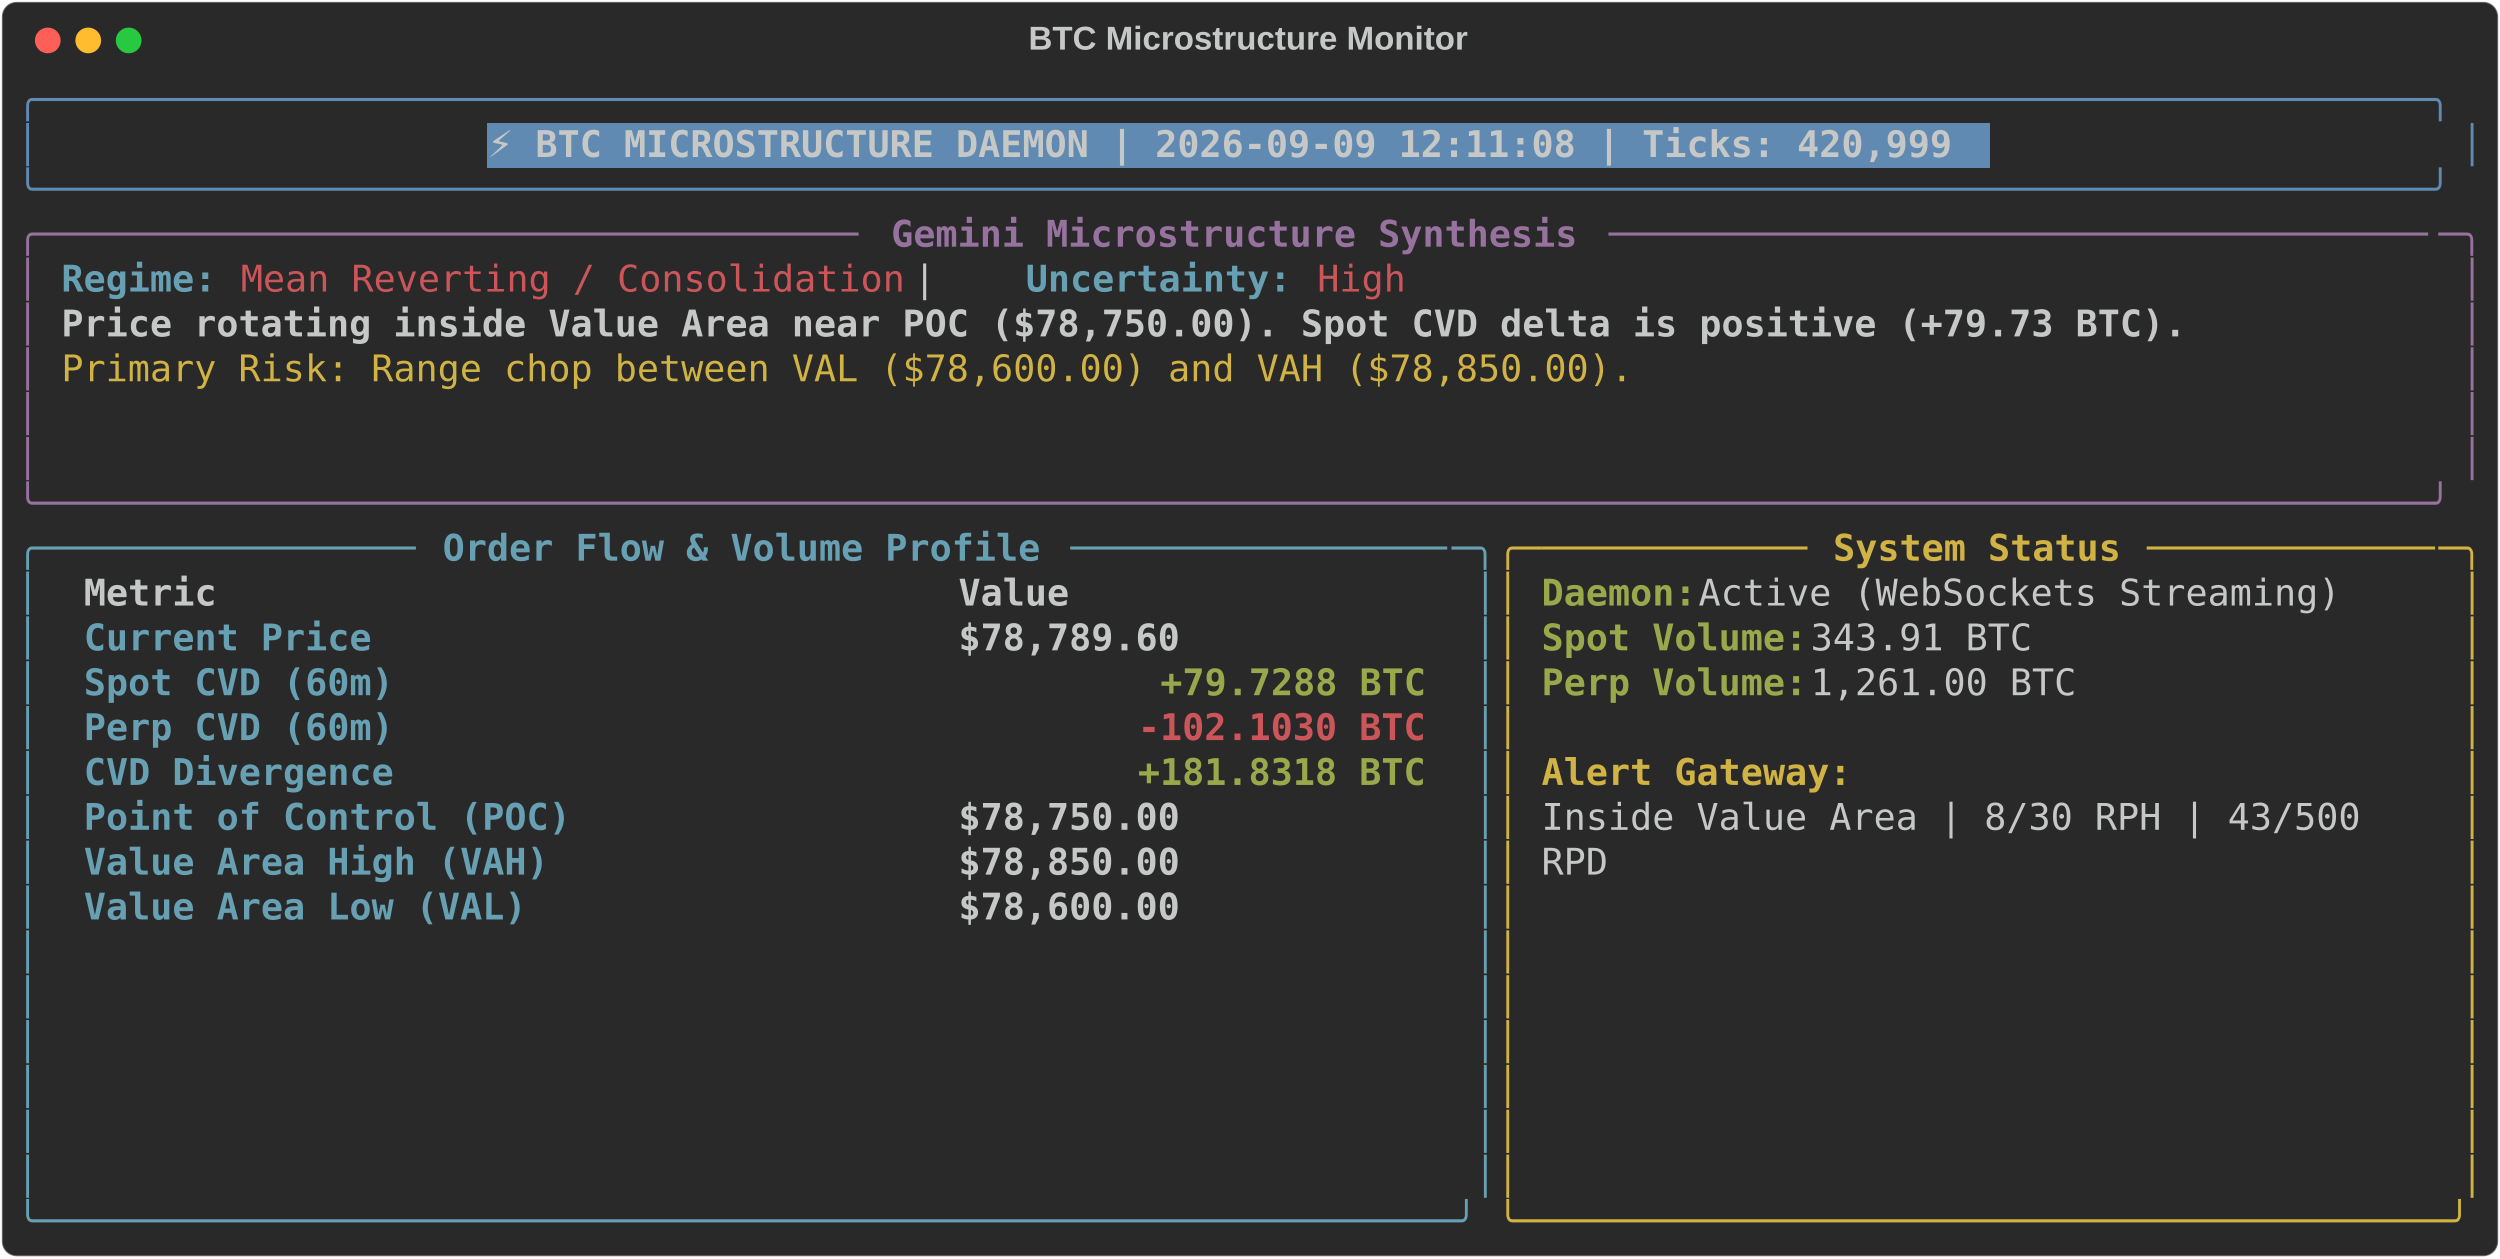
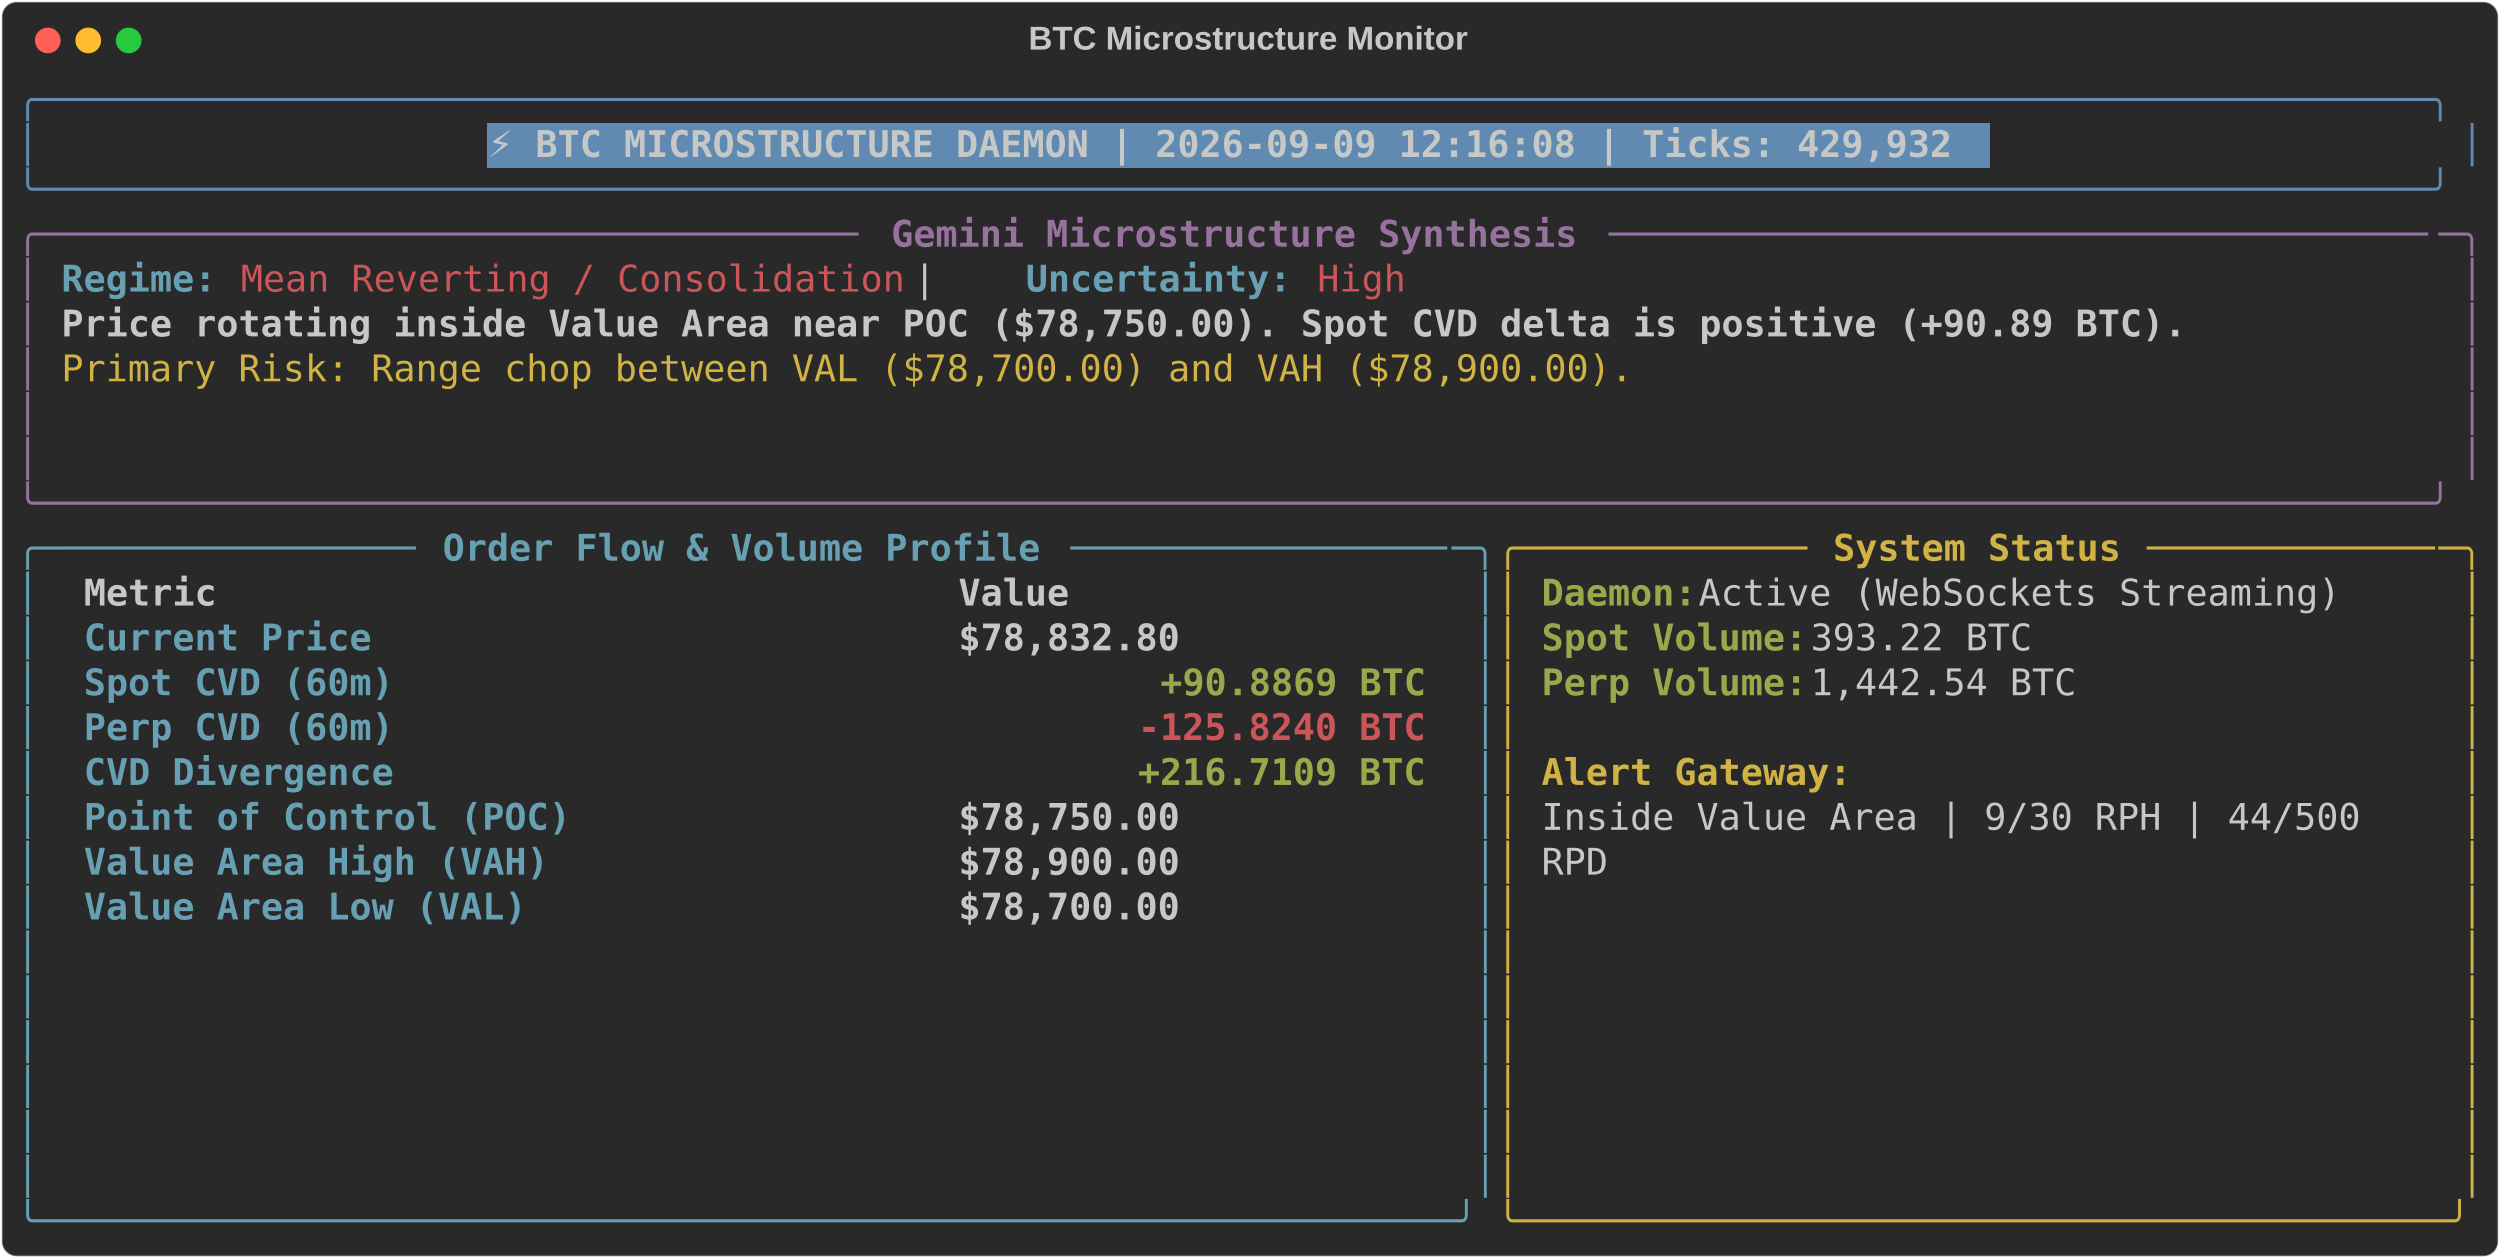
<svg xmlns="http://www.w3.org/2000/svg" class="rich-terminal" viewBox="0 0 1360 684.4">
  <style>

    @font-face {
        font-family: "Fira Code";
        src: local("FiraCode-Regular"),
                url("https://cdnjs.cloudflare.com/ajax/libs/firacode/6.2.0/woff2/FiraCode-Regular.woff2") format("woff2"),
                url("https://cdnjs.cloudflare.com/ajax/libs/firacode/6.2.0/woff/FiraCode-Regular.woff") format("woff");
        font-style: normal;
        font-weight: 400;
    }
    @font-face {
        font-family: "Fira Code";
        src: local("FiraCode-Bold"),
                url("https://cdnjs.cloudflare.com/ajax/libs/firacode/6.2.0/woff2/FiraCode-Bold.woff2") format("woff2"),
                url("https://cdnjs.cloudflare.com/ajax/libs/firacode/6.2.0/woff/FiraCode-Bold.woff") format("woff");
        font-style: bold;
        font-weight: 700;
    }

-     .terminal-3153351762-matrix {
+     .terminal-1481725017-matrix {
        font-family: Fira Code, monospace;
        font-size: 20px;
        line-height: 24.4px;
        font-variant-east-asian: full-width;
    }

-     .terminal-3153351762-title {
+     .terminal-1481725017-title {
        font-size: 18px;
        font-weight: bold;
        font-family: arial;
    }

-     .terminal-3153351762-r1 { fill: #608ab1 }
- .terminal-3153351762-r2 { fill: #c5c8c6 }
- .terminal-3153351762-r3 { fill: #c5c8c6;font-weight: bold }
- .terminal-3153351762-r4 { fill: #98729f }
- .terminal-3153351762-r5 { fill: #98729f;font-weight: bold }
- .terminal-3153351762-r6 { fill: #68a0b3;font-weight: bold }
- .terminal-3153351762-r7 { fill: #cc555a }
- .terminal-3153351762-r8 { fill: #d0b344 }
- .terminal-3153351762-r9 { fill: #68a0b3 }
- .terminal-3153351762-r10 { fill: #d0b344;font-weight: bold }
- .terminal-3153351762-r11 { fill: #98a84b;font-weight: bold }
- .terminal-3153351762-r12 { fill: #cc555a;font-weight: bold }
+     .terminal-1481725017-r1 { fill: #608ab1 }
+ .terminal-1481725017-r2 { fill: #c5c8c6 }
+ .terminal-1481725017-r3 { fill: #c5c8c6;font-weight: bold }
+ .terminal-1481725017-r4 { fill: #98729f }
+ .terminal-1481725017-r5 { fill: #98729f;font-weight: bold }
+ .terminal-1481725017-r6 { fill: #68a0b3;font-weight: bold }
+ .terminal-1481725017-r7 { fill: #cc555a }
+ .terminal-1481725017-r8 { fill: #d0b344 }
+ .terminal-1481725017-r9 { fill: #68a0b3 }
+ .terminal-1481725017-r10 { fill: #d0b344;font-weight: bold }
+ .terminal-1481725017-r11 { fill: #98a84b;font-weight: bold }
+ .terminal-1481725017-r12 { fill: #cc555a;font-weight: bold }
    </style>
  <defs>
-     <clipPath id="terminal-3153351762-clip-terminal">
+     <clipPath id="terminal-1481725017-clip-terminal">
      <rect x="0" y="0" width="1341.0" height="633.4" />
    </clipPath>
-     <clipPath id="terminal-3153351762-line-0">
+     <clipPath id="terminal-1481725017-line-0">
      <rect x="0" y="1.5" width="1342" height="24.65" />
    </clipPath>
-     <clipPath id="terminal-3153351762-line-1">
+     <clipPath id="terminal-1481725017-line-1">
      <rect x="0" y="25.9" width="1342" height="24.65" />
    </clipPath>
-     <clipPath id="terminal-3153351762-line-2">
+     <clipPath id="terminal-1481725017-line-2">
      <rect x="0" y="50.3" width="1342" height="24.65" />
    </clipPath>
-     <clipPath id="terminal-3153351762-line-3">
+     <clipPath id="terminal-1481725017-line-3">
      <rect x="0" y="74.7" width="1342" height="24.65" />
    </clipPath>
-     <clipPath id="terminal-3153351762-line-4">
+     <clipPath id="terminal-1481725017-line-4">
      <rect x="0" y="99.1" width="1342" height="24.65" />
    </clipPath>
-     <clipPath id="terminal-3153351762-line-5">
+     <clipPath id="terminal-1481725017-line-5">
      <rect x="0" y="123.5" width="1342" height="24.65" />
    </clipPath>
-     <clipPath id="terminal-3153351762-line-6">
+     <clipPath id="terminal-1481725017-line-6">
      <rect x="0" y="147.9" width="1342" height="24.65" />
    </clipPath>
-     <clipPath id="terminal-3153351762-line-7">
+     <clipPath id="terminal-1481725017-line-7">
      <rect x="0" y="172.3" width="1342" height="24.65" />
    </clipPath>
-     <clipPath id="terminal-3153351762-line-8">
+     <clipPath id="terminal-1481725017-line-8">
      <rect x="0" y="196.7" width="1342" height="24.65" />
    </clipPath>
-     <clipPath id="terminal-3153351762-line-9">
+     <clipPath id="terminal-1481725017-line-9">
      <rect x="0" y="221.1" width="1342" height="24.65" />
    </clipPath>
-     <clipPath id="terminal-3153351762-line-10">
+     <clipPath id="terminal-1481725017-line-10">
      <rect x="0" y="245.5" width="1342" height="24.65" />
    </clipPath>
-     <clipPath id="terminal-3153351762-line-11">
+     <clipPath id="terminal-1481725017-line-11">
      <rect x="0" y="269.9" width="1342" height="24.65" />
    </clipPath>
-     <clipPath id="terminal-3153351762-line-12">
+     <clipPath id="terminal-1481725017-line-12">
      <rect x="0" y="294.3" width="1342" height="24.65" />
    </clipPath>
-     <clipPath id="terminal-3153351762-line-13">
+     <clipPath id="terminal-1481725017-line-13">
      <rect x="0" y="318.7" width="1342" height="24.65" />
    </clipPath>
-     <clipPath id="terminal-3153351762-line-14">
+     <clipPath id="terminal-1481725017-line-14">
      <rect x="0" y="343.1" width="1342" height="24.65" />
    </clipPath>
-     <clipPath id="terminal-3153351762-line-15">
+     <clipPath id="terminal-1481725017-line-15">
      <rect x="0" y="367.5" width="1342" height="24.65" />
    </clipPath>
-     <clipPath id="terminal-3153351762-line-16">
+     <clipPath id="terminal-1481725017-line-16">
      <rect x="0" y="391.9" width="1342" height="24.65" />
    </clipPath>
-     <clipPath id="terminal-3153351762-line-17">
+     <clipPath id="terminal-1481725017-line-17">
      <rect x="0" y="416.3" width="1342" height="24.65" />
    </clipPath>
-     <clipPath id="terminal-3153351762-line-18">
+     <clipPath id="terminal-1481725017-line-18">
      <rect x="0" y="440.7" width="1342" height="24.65" />
    </clipPath>
-     <clipPath id="terminal-3153351762-line-19">
+     <clipPath id="terminal-1481725017-line-19">
      <rect x="0" y="465.1" width="1342" height="24.65" />
    </clipPath>
-     <clipPath id="terminal-3153351762-line-20">
+     <clipPath id="terminal-1481725017-line-20">
      <rect x="0" y="489.5" width="1342" height="24.65" />
    </clipPath>
-     <clipPath id="terminal-3153351762-line-21">
+     <clipPath id="terminal-1481725017-line-21">
      <rect x="0" y="513.9" width="1342" height="24.65" />
    </clipPath>
-     <clipPath id="terminal-3153351762-line-22">
+     <clipPath id="terminal-1481725017-line-22">
      <rect x="0" y="538.3" width="1342" height="24.65" />
    </clipPath>
-     <clipPath id="terminal-3153351762-line-23">
+     <clipPath id="terminal-1481725017-line-23">
      <rect x="0" y="562.7" width="1342" height="24.65" />
    </clipPath>
-     <clipPath id="terminal-3153351762-line-24">
+     <clipPath id="terminal-1481725017-line-24">
      <rect x="0" y="587.1" width="1342" height="24.65" />
    </clipPath>
  </defs>
  <rect fill="#292929" stroke="rgba(255,255,255,0.35)" stroke-width="1" x="1" y="1" width="1358" height="682.4" rx="8" />
-   <text class="terminal-3153351762-title" fill="#c5c8c6" text-anchor="middle" x="679" y="27">BTC Microstructure Monitor</text>
+   <text class="terminal-1481725017-title" fill="#c5c8c6" text-anchor="middle" x="679" y="27">BTC Microstructure Monitor</text>
  <g transform="translate(26,22)">
    <circle cx="0" cy="0" r="7" fill="#ff5f57" />
    <circle cx="22" cy="0" r="7" fill="#febc2e" />
    <circle cx="44" cy="0" r="7" fill="#28c840" />
  </g>
-   <g transform="translate(9, 41)" clip-path="url(#terminal-3153351762-clip-terminal)">
+   <g transform="translate(9, 41)" clip-path="url(#terminal-1481725017-clip-terminal)">
    <rect fill="#608ab1" x="256.2" y="25.9" width="817.4" height="24.65" shape-rendering="crispEdges" />
-     <g class="terminal-3153351762-matrix">
-       <text class="terminal-3153351762-r1" x="0" y="20" textLength="1342" clip-path="url(#terminal-3153351762-line-0)">╭────────────────────────────────────────────────────────────────────────────────────────────────────────────╮</text>
-       <text class="terminal-3153351762-r2" x="1342" y="20" textLength="12.2" clip-path="url(#terminal-3153351762-line-0)">
- </text>
-       <text class="terminal-3153351762-r1" x="0" y="44.4" textLength="12.2" clip-path="url(#terminal-3153351762-line-1)">│</text>
-       <text class="terminal-3153351762-r3" x="256.2" y="44.4" textLength="805.2" clip-path="url(#terminal-3153351762-line-1)">⚡ BTC MICROSTRUCTURE DAEMON | 2026-09-09 12:11:08 | Ticks: 420,999</text>
-       <text class="terminal-3153351762-r1" x="1329.8" y="44.4" textLength="12.2" clip-path="url(#terminal-3153351762-line-1)">│</text>
-       <text class="terminal-3153351762-r2" x="1342" y="44.4" textLength="12.2" clip-path="url(#terminal-3153351762-line-1)">
- </text>
-       <text class="terminal-3153351762-r1" x="0" y="68.8" textLength="1342" clip-path="url(#terminal-3153351762-line-2)">╰────────────────────────────────────────────────────────────────────────────────────────────────────────────╯</text>
-       <text class="terminal-3153351762-r2" x="1342" y="68.8" textLength="12.2" clip-path="url(#terminal-3153351762-line-2)">
- </text>
-       <text class="terminal-3153351762-r4" x="0" y="93.2" textLength="24.4" clip-path="url(#terminal-3153351762-line-3)">╭─</text>
-       <text class="terminal-3153351762-r4" x="24.4" y="93.2" textLength="439.2" clip-path="url(#terminal-3153351762-line-3)">────────────────────────────────────</text>
-       <text class="terminal-3153351762-r5" x="475.8" y="93.2" textLength="378.2" clip-path="url(#terminal-3153351762-line-3)">Gemini Microstructure Synthesis</text>
-       <text class="terminal-3153351762-r4" x="866.2" y="93.2" textLength="451.4" clip-path="url(#terminal-3153351762-line-3)">─────────────────────────────────────</text>
-       <text class="terminal-3153351762-r4" x="1317.6" y="93.2" textLength="24.4" clip-path="url(#terminal-3153351762-line-3)">─╮</text>
-       <text class="terminal-3153351762-r2" x="1342" y="93.2" textLength="12.2" clip-path="url(#terminal-3153351762-line-3)">
- </text>
-       <text class="terminal-3153351762-r4" x="0" y="117.6" textLength="12.2" clip-path="url(#terminal-3153351762-line-4)">│</text>
-       <text class="terminal-3153351762-r6" x="24.4" y="117.6" textLength="85.4" clip-path="url(#terminal-3153351762-line-4)">Regime:</text>
-       <text class="terminal-3153351762-r7" x="122" y="117.6" textLength="366" clip-path="url(#terminal-3153351762-line-4)">Mean Reverting / Consolidation</text>
-       <text class="terminal-3153351762-r2" x="488" y="117.6" textLength="61" clip-path="url(#terminal-3153351762-line-4)">  |  </text>
-       <text class="terminal-3153351762-r6" x="549" y="117.6" textLength="146.4" clip-path="url(#terminal-3153351762-line-4)">Uncertainty:</text>
-       <text class="terminal-3153351762-r7" x="707.6" y="117.6" textLength="48.8" clip-path="url(#terminal-3153351762-line-4)">High</text>
-       <text class="terminal-3153351762-r4" x="1329.8" y="117.6" textLength="12.2" clip-path="url(#terminal-3153351762-line-4)">│</text>
-       <text class="terminal-3153351762-r2" x="1342" y="117.6" textLength="12.2" clip-path="url(#terminal-3153351762-line-4)">
- </text>
-       <text class="terminal-3153351762-r4" x="0" y="142" textLength="12.2" clip-path="url(#terminal-3153351762-line-5)">│</text>
-       <text class="terminal-3153351762-r3" x="24.4" y="142" textLength="1171.2" clip-path="url(#terminal-3153351762-line-5)">Price rotating inside Value Area near POC ($78,750.00). Spot CVD delta is positive (+79.73 BTC).</text>
-       <text class="terminal-3153351762-r4" x="1329.8" y="142" textLength="12.2" clip-path="url(#terminal-3153351762-line-5)">│</text>
-       <text class="terminal-3153351762-r2" x="1342" y="142" textLength="12.2" clip-path="url(#terminal-3153351762-line-5)">
- </text>
-       <text class="terminal-3153351762-r4" x="0" y="166.4" textLength="12.2" clip-path="url(#terminal-3153351762-line-6)">│</text>
-       <text class="terminal-3153351762-r8" x="24.4" y="166.4" textLength="866.2" clip-path="url(#terminal-3153351762-line-6)">Primary Risk: Range chop between VAL ($78,600.00) and VAH ($78,850.00).</text>
-       <text class="terminal-3153351762-r4" x="1329.8" y="166.4" textLength="12.2" clip-path="url(#terminal-3153351762-line-6)">│</text>
-       <text class="terminal-3153351762-r2" x="1342" y="166.4" textLength="12.2" clip-path="url(#terminal-3153351762-line-6)">
- </text>
-       <text class="terminal-3153351762-r4" x="0" y="190.8" textLength="12.2" clip-path="url(#terminal-3153351762-line-7)">│</text>
-       <text class="terminal-3153351762-r4" x="1329.8" y="190.8" textLength="12.2" clip-path="url(#terminal-3153351762-line-7)">│</text>
-       <text class="terminal-3153351762-r2" x="1342" y="190.8" textLength="12.2" clip-path="url(#terminal-3153351762-line-7)">
- </text>
-       <text class="terminal-3153351762-r4" x="0" y="215.2" textLength="12.2" clip-path="url(#terminal-3153351762-line-8)">│</text>
-       <text class="terminal-3153351762-r4" x="1329.8" y="215.2" textLength="12.2" clip-path="url(#terminal-3153351762-line-8)">│</text>
-       <text class="terminal-3153351762-r2" x="1342" y="215.2" textLength="12.2" clip-path="url(#terminal-3153351762-line-8)">
- </text>
-       <text class="terminal-3153351762-r4" x="0" y="239.6" textLength="1342" clip-path="url(#terminal-3153351762-line-9)">╰────────────────────────────────────────────────────────────────────────────────────────────────────────────╯</text>
-       <text class="terminal-3153351762-r2" x="1342" y="239.6" textLength="12.2" clip-path="url(#terminal-3153351762-line-9)">
- </text>
-       <text class="terminal-3153351762-r9" x="0" y="264" textLength="24.4" clip-path="url(#terminal-3153351762-line-10)">╭─</text>
-       <text class="terminal-3153351762-r9" x="24.4" y="264" textLength="195.2" clip-path="url(#terminal-3153351762-line-10)">────────────────</text>
-       <text class="terminal-3153351762-r6" x="231.8" y="264" textLength="329.4" clip-path="url(#terminal-3153351762-line-10)">Order Flow &amp; Volume Profile</text>
-       <text class="terminal-3153351762-r9" x="573.4" y="264" textLength="207.4" clip-path="url(#terminal-3153351762-line-10)">─────────────────</text>
-       <text class="terminal-3153351762-r9" x="780.8" y="264" textLength="24.4" clip-path="url(#terminal-3153351762-line-10)">─╮</text>
-       <text class="terminal-3153351762-r8" x="805.2" y="264" textLength="24.4" clip-path="url(#terminal-3153351762-line-10)">╭─</text>
-       <text class="terminal-3153351762-r8" x="829.6" y="264" textLength="146.4" clip-path="url(#terminal-3153351762-line-10)">────────────</text>
-       <text class="terminal-3153351762-r10" x="988.2" y="264" textLength="158.6" clip-path="url(#terminal-3153351762-line-10)">System Status</text>
-       <text class="terminal-3153351762-r8" x="1159" y="264" textLength="158.6" clip-path="url(#terminal-3153351762-line-10)">─────────────</text>
-       <text class="terminal-3153351762-r8" x="1317.6" y="264" textLength="24.4" clip-path="url(#terminal-3153351762-line-10)">─╮</text>
-       <text class="terminal-3153351762-r2" x="1342" y="264" textLength="12.2" clip-path="url(#terminal-3153351762-line-10)">
- </text>
-       <text class="terminal-3153351762-r9" x="0" y="288.4" textLength="12.2" clip-path="url(#terminal-3153351762-line-11)">│</text>
-       <text class="terminal-3153351762-r3" x="36.6" y="288.4" textLength="451.4" clip-path="url(#terminal-3153351762-line-11)">Metric                               </text>
-       <text class="terminal-3153351762-r3" x="512.4" y="288.4" textLength="256.2" clip-path="url(#terminal-3153351762-line-11)">                Value</text>
-       <text class="terminal-3153351762-r9" x="793" y="288.4" textLength="12.2" clip-path="url(#terminal-3153351762-line-11)">│</text>
-       <text class="terminal-3153351762-r8" x="805.2" y="288.4" textLength="12.2" clip-path="url(#terminal-3153351762-line-11)">│</text>
-       <text class="terminal-3153351762-r11" x="829.6" y="288.4" textLength="85.4" clip-path="url(#terminal-3153351762-line-11)">Daemon:</text>
-       <text class="terminal-3153351762-r2" x="915" y="288.4" textLength="366" clip-path="url(#terminal-3153351762-line-11)"> Active (WebSockets Streaming)</text>
-       <text class="terminal-3153351762-r8" x="1329.8" y="288.4" textLength="12.2" clip-path="url(#terminal-3153351762-line-11)">│</text>
-       <text class="terminal-3153351762-r2" x="1342" y="288.4" textLength="12.2" clip-path="url(#terminal-3153351762-line-11)">
- </text>
-       <text class="terminal-3153351762-r9" x="0" y="312.8" textLength="12.2" clip-path="url(#terminal-3153351762-line-12)">│</text>
-       <text class="terminal-3153351762-r6" x="36.6" y="312.8" textLength="451.4" clip-path="url(#terminal-3153351762-line-12)">Current Price                        </text>
-       <text class="terminal-3153351762-r3" x="512.4" y="312.8" textLength="256.2" clip-path="url(#terminal-3153351762-line-12)">           $78,789.60</text>
-       <text class="terminal-3153351762-r9" x="793" y="312.8" textLength="12.2" clip-path="url(#terminal-3153351762-line-12)">│</text>
-       <text class="terminal-3153351762-r8" x="805.2" y="312.8" textLength="12.2" clip-path="url(#terminal-3153351762-line-12)">│</text>
-       <text class="terminal-3153351762-r11" x="829.6" y="312.8" textLength="146.4" clip-path="url(#terminal-3153351762-line-12)">Spot Volume:</text>
-       <text class="terminal-3153351762-r2" x="976" y="312.8" textLength="134.2" clip-path="url(#terminal-3153351762-line-12)"> 343.91 BTC</text>
-       <text class="terminal-3153351762-r8" x="1329.8" y="312.8" textLength="12.2" clip-path="url(#terminal-3153351762-line-12)">│</text>
-       <text class="terminal-3153351762-r2" x="1342" y="312.8" textLength="12.2" clip-path="url(#terminal-3153351762-line-12)">
- </text>
-       <text class="terminal-3153351762-r9" x="0" y="337.2" textLength="12.2" clip-path="url(#terminal-3153351762-line-13)">│</text>
-       <text class="terminal-3153351762-r6" x="36.6" y="337.2" textLength="451.4" clip-path="url(#terminal-3153351762-line-13)">Spot CVD (60m)                       </text>
-       <text class="terminal-3153351762-r11" x="622.2" y="337.2" textLength="146.4" clip-path="url(#terminal-3153351762-line-13)">+79.7288 BTC</text>
-       <text class="terminal-3153351762-r9" x="793" y="337.2" textLength="12.2" clip-path="url(#terminal-3153351762-line-13)">│</text>
-       <text class="terminal-3153351762-r8" x="805.2" y="337.2" textLength="12.2" clip-path="url(#terminal-3153351762-line-13)">│</text>
-       <text class="terminal-3153351762-r11" x="829.6" y="337.2" textLength="146.4" clip-path="url(#terminal-3153351762-line-13)">Perp Volume:</text>
-       <text class="terminal-3153351762-r2" x="976" y="337.2" textLength="158.6" clip-path="url(#terminal-3153351762-line-13)"> 1,261.00 BTC</text>
-       <text class="terminal-3153351762-r8" x="1329.8" y="337.2" textLength="12.2" clip-path="url(#terminal-3153351762-line-13)">│</text>
-       <text class="terminal-3153351762-r2" x="1342" y="337.2" textLength="12.2" clip-path="url(#terminal-3153351762-line-13)">
- </text>
-       <text class="terminal-3153351762-r9" x="0" y="361.6" textLength="12.2" clip-path="url(#terminal-3153351762-line-14)">│</text>
-       <text class="terminal-3153351762-r6" x="36.6" y="361.6" textLength="451.4" clip-path="url(#terminal-3153351762-line-14)">Perp CVD (60m)                       </text>
-       <text class="terminal-3153351762-r12" x="610" y="361.6" textLength="158.6" clip-path="url(#terminal-3153351762-line-14)">-102.1030 BTC</text>
-       <text class="terminal-3153351762-r9" x="793" y="361.6" textLength="12.2" clip-path="url(#terminal-3153351762-line-14)">│</text>
-       <text class="terminal-3153351762-r8" x="805.2" y="361.6" textLength="12.2" clip-path="url(#terminal-3153351762-line-14)">│</text>
-       <text class="terminal-3153351762-r8" x="1329.8" y="361.6" textLength="12.2" clip-path="url(#terminal-3153351762-line-14)">│</text>
-       <text class="terminal-3153351762-r2" x="1342" y="361.6" textLength="12.2" clip-path="url(#terminal-3153351762-line-14)">
- </text>
-       <text class="terminal-3153351762-r9" x="0" y="386" textLength="12.2" clip-path="url(#terminal-3153351762-line-15)">│</text>
-       <text class="terminal-3153351762-r6" x="36.6" y="386" textLength="451.4" clip-path="url(#terminal-3153351762-line-15)">CVD Divergence                       </text>
-       <text class="terminal-3153351762-r11" x="610" y="386" textLength="158.6" clip-path="url(#terminal-3153351762-line-15)">+181.8318 BTC</text>
-       <text class="terminal-3153351762-r9" x="793" y="386" textLength="12.2" clip-path="url(#terminal-3153351762-line-15)">│</text>
-       <text class="terminal-3153351762-r8" x="805.2" y="386" textLength="12.2" clip-path="url(#terminal-3153351762-line-15)">│</text>
-       <text class="terminal-3153351762-r10" x="829.6" y="386" textLength="170.8" clip-path="url(#terminal-3153351762-line-15)">Alert Gateway:</text>
-       <text class="terminal-3153351762-r8" x="1329.8" y="386" textLength="12.2" clip-path="url(#terminal-3153351762-line-15)">│</text>
-       <text class="terminal-3153351762-r2" x="1342" y="386" textLength="12.2" clip-path="url(#terminal-3153351762-line-15)">
- </text>
-       <text class="terminal-3153351762-r9" x="0" y="410.4" textLength="12.2" clip-path="url(#terminal-3153351762-line-16)">│</text>
-       <text class="terminal-3153351762-r6" x="36.6" y="410.4" textLength="451.4" clip-path="url(#terminal-3153351762-line-16)">Point of Control (POC)               </text>
-       <text class="terminal-3153351762-r3" x="512.4" y="410.4" textLength="256.2" clip-path="url(#terminal-3153351762-line-16)">           $78,750.00</text>
-       <text class="terminal-3153351762-r9" x="793" y="410.4" textLength="12.2" clip-path="url(#terminal-3153351762-line-16)">│</text>
-       <text class="terminal-3153351762-r8" x="805.2" y="410.4" textLength="12.2" clip-path="url(#terminal-3153351762-line-16)">│</text>
-       <text class="terminal-3153351762-r2" x="829.6" y="410.4" textLength="463.6" clip-path="url(#terminal-3153351762-line-16)">Inside Value Area | 8/30 RPH | 43/500 </text>
-       <text class="terminal-3153351762-r8" x="1329.8" y="410.4" textLength="12.2" clip-path="url(#terminal-3153351762-line-16)">│</text>
-       <text class="terminal-3153351762-r2" x="1342" y="410.4" textLength="12.2" clip-path="url(#terminal-3153351762-line-16)">
- </text>
-       <text class="terminal-3153351762-r9" x="0" y="434.8" textLength="12.2" clip-path="url(#terminal-3153351762-line-17)">│</text>
-       <text class="terminal-3153351762-r6" x="36.6" y="434.8" textLength="451.4" clip-path="url(#terminal-3153351762-line-17)">Value Area High (VAH)                </text>
-       <text class="terminal-3153351762-r3" x="512.4" y="434.8" textLength="256.2" clip-path="url(#terminal-3153351762-line-17)">           $78,850.00</text>
-       <text class="terminal-3153351762-r9" x="793" y="434.8" textLength="12.2" clip-path="url(#terminal-3153351762-line-17)">│</text>
-       <text class="terminal-3153351762-r8" x="805.2" y="434.8" textLength="12.2" clip-path="url(#terminal-3153351762-line-17)">│</text>
-       <text class="terminal-3153351762-r2" x="829.6" y="434.8" textLength="36.6" clip-path="url(#terminal-3153351762-line-17)">RPD</text>
-       <text class="terminal-3153351762-r8" x="1329.8" y="434.8" textLength="12.2" clip-path="url(#terminal-3153351762-line-17)">│</text>
-       <text class="terminal-3153351762-r2" x="1342" y="434.8" textLength="12.2" clip-path="url(#terminal-3153351762-line-17)">
- </text>
-       <text class="terminal-3153351762-r9" x="0" y="459.2" textLength="12.2" clip-path="url(#terminal-3153351762-line-18)">│</text>
-       <text class="terminal-3153351762-r6" x="36.6" y="459.2" textLength="451.4" clip-path="url(#terminal-3153351762-line-18)">Value Area Low (VAL)                 </text>
-       <text class="terminal-3153351762-r3" x="512.4" y="459.2" textLength="256.2" clip-path="url(#terminal-3153351762-line-18)">           $78,600.00</text>
-       <text class="terminal-3153351762-r9" x="793" y="459.2" textLength="12.2" clip-path="url(#terminal-3153351762-line-18)">│</text>
-       <text class="terminal-3153351762-r8" x="805.2" y="459.2" textLength="12.2" clip-path="url(#terminal-3153351762-line-18)">│</text>
-       <text class="terminal-3153351762-r8" x="1329.8" y="459.2" textLength="12.2" clip-path="url(#terminal-3153351762-line-18)">│</text>
-       <text class="terminal-3153351762-r2" x="1342" y="459.2" textLength="12.2" clip-path="url(#terminal-3153351762-line-18)">
- </text>
-       <text class="terminal-3153351762-r9" x="0" y="483.6" textLength="12.2" clip-path="url(#terminal-3153351762-line-19)">│</text>
-       <text class="terminal-3153351762-r9" x="793" y="483.6" textLength="12.2" clip-path="url(#terminal-3153351762-line-19)">│</text>
-       <text class="terminal-3153351762-r8" x="805.2" y="483.6" textLength="12.2" clip-path="url(#terminal-3153351762-line-19)">│</text>
-       <text class="terminal-3153351762-r8" x="1329.8" y="483.6" textLength="12.2" clip-path="url(#terminal-3153351762-line-19)">│</text>
-       <text class="terminal-3153351762-r2" x="1342" y="483.6" textLength="12.2" clip-path="url(#terminal-3153351762-line-19)">
- </text>
-       <text class="terminal-3153351762-r9" x="0" y="508" textLength="12.2" clip-path="url(#terminal-3153351762-line-20)">│</text>
-       <text class="terminal-3153351762-r9" x="793" y="508" textLength="12.2" clip-path="url(#terminal-3153351762-line-20)">│</text>
-       <text class="terminal-3153351762-r8" x="805.2" y="508" textLength="12.2" clip-path="url(#terminal-3153351762-line-20)">│</text>
-       <text class="terminal-3153351762-r8" x="1329.8" y="508" textLength="12.2" clip-path="url(#terminal-3153351762-line-20)">│</text>
-       <text class="terminal-3153351762-r2" x="1342" y="508" textLength="12.2" clip-path="url(#terminal-3153351762-line-20)">
- </text>
-       <text class="terminal-3153351762-r9" x="0" y="532.4" textLength="12.2" clip-path="url(#terminal-3153351762-line-21)">│</text>
-       <text class="terminal-3153351762-r9" x="793" y="532.4" textLength="12.2" clip-path="url(#terminal-3153351762-line-21)">│</text>
-       <text class="terminal-3153351762-r8" x="805.2" y="532.4" textLength="12.2" clip-path="url(#terminal-3153351762-line-21)">│</text>
-       <text class="terminal-3153351762-r8" x="1329.8" y="532.4" textLength="12.2" clip-path="url(#terminal-3153351762-line-21)">│</text>
-       <text class="terminal-3153351762-r2" x="1342" y="532.4" textLength="12.2" clip-path="url(#terminal-3153351762-line-21)">
- </text>
-       <text class="terminal-3153351762-r9" x="0" y="556.8" textLength="12.2" clip-path="url(#terminal-3153351762-line-22)">│</text>
-       <text class="terminal-3153351762-r9" x="793" y="556.8" textLength="12.2" clip-path="url(#terminal-3153351762-line-22)">│</text>
-       <text class="terminal-3153351762-r8" x="805.2" y="556.8" textLength="12.2" clip-path="url(#terminal-3153351762-line-22)">│</text>
-       <text class="terminal-3153351762-r8" x="1329.8" y="556.8" textLength="12.2" clip-path="url(#terminal-3153351762-line-22)">│</text>
-       <text class="terminal-3153351762-r2" x="1342" y="556.8" textLength="12.2" clip-path="url(#terminal-3153351762-line-22)">
- </text>
-       <text class="terminal-3153351762-r9" x="0" y="581.2" textLength="12.2" clip-path="url(#terminal-3153351762-line-23)">│</text>
-       <text class="terminal-3153351762-r9" x="793" y="581.2" textLength="12.2" clip-path="url(#terminal-3153351762-line-23)">│</text>
-       <text class="terminal-3153351762-r8" x="805.2" y="581.2" textLength="12.2" clip-path="url(#terminal-3153351762-line-23)">│</text>
-       <text class="terminal-3153351762-r8" x="1329.8" y="581.2" textLength="12.2" clip-path="url(#terminal-3153351762-line-23)">│</text>
-       <text class="terminal-3153351762-r2" x="1342" y="581.2" textLength="12.2" clip-path="url(#terminal-3153351762-line-23)">
- </text>
-       <text class="terminal-3153351762-r9" x="0" y="605.6" textLength="12.2" clip-path="url(#terminal-3153351762-line-24)">│</text>
-       <text class="terminal-3153351762-r9" x="793" y="605.6" textLength="12.2" clip-path="url(#terminal-3153351762-line-24)">│</text>
-       <text class="terminal-3153351762-r8" x="805.2" y="605.6" textLength="12.2" clip-path="url(#terminal-3153351762-line-24)">│</text>
-       <text class="terminal-3153351762-r8" x="1329.8" y="605.6" textLength="12.2" clip-path="url(#terminal-3153351762-line-24)">│</text>
-       <text class="terminal-3153351762-r2" x="1342" y="605.6" textLength="12.2" clip-path="url(#terminal-3153351762-line-24)">
- </text>
-       <text class="terminal-3153351762-r9" x="0" y="630" textLength="805.2" clip-path="url(#terminal-3153351762-line-25)">╰────────────────────────────────────────────────────────────────╯</text>
-       <text class="terminal-3153351762-r8" x="805.2" y="630" textLength="536.8" clip-path="url(#terminal-3153351762-line-25)">╰──────────────────────────────────────────╯</text>
-       <text class="terminal-3153351762-r2" x="1342" y="630" textLength="12.2" clip-path="url(#terminal-3153351762-line-25)">
+     <g class="terminal-1481725017-matrix">
+       <text class="terminal-1481725017-r1" x="0" y="20" textLength="1342" clip-path="url(#terminal-1481725017-line-0)">╭────────────────────────────────────────────────────────────────────────────────────────────────────────────╮</text>
+       <text class="terminal-1481725017-r2" x="1342" y="20" textLength="12.2" clip-path="url(#terminal-1481725017-line-0)">
+ </text>
+       <text class="terminal-1481725017-r1" x="0" y="44.4" textLength="12.2" clip-path="url(#terminal-1481725017-line-1)">│</text>
+       <text class="terminal-1481725017-r3" x="256.2" y="44.4" textLength="805.2" clip-path="url(#terminal-1481725017-line-1)">⚡ BTC MICROSTRUCTURE DAEMON | 2026-09-09 12:16:08 | Ticks: 429,932</text>
+       <text class="terminal-1481725017-r1" x="1329.8" y="44.4" textLength="12.2" clip-path="url(#terminal-1481725017-line-1)">│</text>
+       <text class="terminal-1481725017-r2" x="1342" y="44.4" textLength="12.2" clip-path="url(#terminal-1481725017-line-1)">
+ </text>
+       <text class="terminal-1481725017-r1" x="0" y="68.8" textLength="1342" clip-path="url(#terminal-1481725017-line-2)">╰────────────────────────────────────────────────────────────────────────────────────────────────────────────╯</text>
+       <text class="terminal-1481725017-r2" x="1342" y="68.8" textLength="12.2" clip-path="url(#terminal-1481725017-line-2)">
+ </text>
+       <text class="terminal-1481725017-r4" x="0" y="93.2" textLength="24.4" clip-path="url(#terminal-1481725017-line-3)">╭─</text>
+       <text class="terminal-1481725017-r4" x="24.4" y="93.2" textLength="439.2" clip-path="url(#terminal-1481725017-line-3)">────────────────────────────────────</text>
+       <text class="terminal-1481725017-r5" x="475.8" y="93.2" textLength="378.2" clip-path="url(#terminal-1481725017-line-3)">Gemini Microstructure Synthesis</text>
+       <text class="terminal-1481725017-r4" x="866.2" y="93.2" textLength="451.4" clip-path="url(#terminal-1481725017-line-3)">─────────────────────────────────────</text>
+       <text class="terminal-1481725017-r4" x="1317.6" y="93.2" textLength="24.4" clip-path="url(#terminal-1481725017-line-3)">─╮</text>
+       <text class="terminal-1481725017-r2" x="1342" y="93.2" textLength="12.2" clip-path="url(#terminal-1481725017-line-3)">
+ </text>
+       <text class="terminal-1481725017-r4" x="0" y="117.6" textLength="12.2" clip-path="url(#terminal-1481725017-line-4)">│</text>
+       <text class="terminal-1481725017-r6" x="24.4" y="117.6" textLength="85.4" clip-path="url(#terminal-1481725017-line-4)">Regime:</text>
+       <text class="terminal-1481725017-r7" x="122" y="117.6" textLength="366" clip-path="url(#terminal-1481725017-line-4)">Mean Reverting / Consolidation</text>
+       <text class="terminal-1481725017-r2" x="488" y="117.6" textLength="61" clip-path="url(#terminal-1481725017-line-4)">  |  </text>
+       <text class="terminal-1481725017-r6" x="549" y="117.6" textLength="146.4" clip-path="url(#terminal-1481725017-line-4)">Uncertainty:</text>
+       <text class="terminal-1481725017-r7" x="707.6" y="117.6" textLength="48.8" clip-path="url(#terminal-1481725017-line-4)">High</text>
+       <text class="terminal-1481725017-r4" x="1329.8" y="117.6" textLength="12.2" clip-path="url(#terminal-1481725017-line-4)">│</text>
+       <text class="terminal-1481725017-r2" x="1342" y="117.6" textLength="12.2" clip-path="url(#terminal-1481725017-line-4)">
+ </text>
+       <text class="terminal-1481725017-r4" x="0" y="142" textLength="12.2" clip-path="url(#terminal-1481725017-line-5)">│</text>
+       <text class="terminal-1481725017-r3" x="24.4" y="142" textLength="1171.2" clip-path="url(#terminal-1481725017-line-5)">Price rotating inside Value Area near POC ($78,750.00). Spot CVD delta is positive (+90.89 BTC).</text>
+       <text class="terminal-1481725017-r4" x="1329.8" y="142" textLength="12.2" clip-path="url(#terminal-1481725017-line-5)">│</text>
+       <text class="terminal-1481725017-r2" x="1342" y="142" textLength="12.2" clip-path="url(#terminal-1481725017-line-5)">
+ </text>
+       <text class="terminal-1481725017-r4" x="0" y="166.4" textLength="12.2" clip-path="url(#terminal-1481725017-line-6)">│</text>
+       <text class="terminal-1481725017-r8" x="24.4" y="166.4" textLength="866.2" clip-path="url(#terminal-1481725017-line-6)">Primary Risk: Range chop between VAL ($78,700.00) and VAH ($78,900.00).</text>
+       <text class="terminal-1481725017-r4" x="1329.8" y="166.4" textLength="12.2" clip-path="url(#terminal-1481725017-line-6)">│</text>
+       <text class="terminal-1481725017-r2" x="1342" y="166.4" textLength="12.2" clip-path="url(#terminal-1481725017-line-6)">
+ </text>
+       <text class="terminal-1481725017-r4" x="0" y="190.8" textLength="12.2" clip-path="url(#terminal-1481725017-line-7)">│</text>
+       <text class="terminal-1481725017-r4" x="1329.8" y="190.8" textLength="12.2" clip-path="url(#terminal-1481725017-line-7)">│</text>
+       <text class="terminal-1481725017-r2" x="1342" y="190.8" textLength="12.2" clip-path="url(#terminal-1481725017-line-7)">
+ </text>
+       <text class="terminal-1481725017-r4" x="0" y="215.2" textLength="12.2" clip-path="url(#terminal-1481725017-line-8)">│</text>
+       <text class="terminal-1481725017-r4" x="1329.8" y="215.2" textLength="12.2" clip-path="url(#terminal-1481725017-line-8)">│</text>
+       <text class="terminal-1481725017-r2" x="1342" y="215.2" textLength="12.2" clip-path="url(#terminal-1481725017-line-8)">
+ </text>
+       <text class="terminal-1481725017-r4" x="0" y="239.6" textLength="1342" clip-path="url(#terminal-1481725017-line-9)">╰────────────────────────────────────────────────────────────────────────────────────────────────────────────╯</text>
+       <text class="terminal-1481725017-r2" x="1342" y="239.6" textLength="12.2" clip-path="url(#terminal-1481725017-line-9)">
+ </text>
+       <text class="terminal-1481725017-r9" x="0" y="264" textLength="24.4" clip-path="url(#terminal-1481725017-line-10)">╭─</text>
+       <text class="terminal-1481725017-r9" x="24.4" y="264" textLength="195.2" clip-path="url(#terminal-1481725017-line-10)">────────────────</text>
+       <text class="terminal-1481725017-r6" x="231.8" y="264" textLength="329.4" clip-path="url(#terminal-1481725017-line-10)">Order Flow &amp; Volume Profile</text>
+       <text class="terminal-1481725017-r9" x="573.4" y="264" textLength="207.4" clip-path="url(#terminal-1481725017-line-10)">─────────────────</text>
+       <text class="terminal-1481725017-r9" x="780.8" y="264" textLength="24.4" clip-path="url(#terminal-1481725017-line-10)">─╮</text>
+       <text class="terminal-1481725017-r8" x="805.2" y="264" textLength="24.4" clip-path="url(#terminal-1481725017-line-10)">╭─</text>
+       <text class="terminal-1481725017-r8" x="829.6" y="264" textLength="146.4" clip-path="url(#terminal-1481725017-line-10)">────────────</text>
+       <text class="terminal-1481725017-r10" x="988.2" y="264" textLength="158.6" clip-path="url(#terminal-1481725017-line-10)">System Status</text>
+       <text class="terminal-1481725017-r8" x="1159" y="264" textLength="158.6" clip-path="url(#terminal-1481725017-line-10)">─────────────</text>
+       <text class="terminal-1481725017-r8" x="1317.6" y="264" textLength="24.4" clip-path="url(#terminal-1481725017-line-10)">─╮</text>
+       <text class="terminal-1481725017-r2" x="1342" y="264" textLength="12.2" clip-path="url(#terminal-1481725017-line-10)">
+ </text>
+       <text class="terminal-1481725017-r9" x="0" y="288.4" textLength="12.2" clip-path="url(#terminal-1481725017-line-11)">│</text>
+       <text class="terminal-1481725017-r3" x="36.6" y="288.4" textLength="451.4" clip-path="url(#terminal-1481725017-line-11)">Metric                               </text>
+       <text class="terminal-1481725017-r3" x="512.4" y="288.4" textLength="256.2" clip-path="url(#terminal-1481725017-line-11)">                Value</text>
+       <text class="terminal-1481725017-r9" x="793" y="288.4" textLength="12.2" clip-path="url(#terminal-1481725017-line-11)">│</text>
+       <text class="terminal-1481725017-r8" x="805.2" y="288.4" textLength="12.2" clip-path="url(#terminal-1481725017-line-11)">│</text>
+       <text class="terminal-1481725017-r11" x="829.6" y="288.4" textLength="85.4" clip-path="url(#terminal-1481725017-line-11)">Daemon:</text>
+       <text class="terminal-1481725017-r2" x="915" y="288.4" textLength="366" clip-path="url(#terminal-1481725017-line-11)"> Active (WebSockets Streaming)</text>
+       <text class="terminal-1481725017-r8" x="1329.8" y="288.4" textLength="12.2" clip-path="url(#terminal-1481725017-line-11)">│</text>
+       <text class="terminal-1481725017-r2" x="1342" y="288.4" textLength="12.2" clip-path="url(#terminal-1481725017-line-11)">
+ </text>
+       <text class="terminal-1481725017-r9" x="0" y="312.8" textLength="12.2" clip-path="url(#terminal-1481725017-line-12)">│</text>
+       <text class="terminal-1481725017-r6" x="36.6" y="312.8" textLength="451.4" clip-path="url(#terminal-1481725017-line-12)">Current Price                        </text>
+       <text class="terminal-1481725017-r3" x="512.4" y="312.8" textLength="256.2" clip-path="url(#terminal-1481725017-line-12)">           $78,832.80</text>
+       <text class="terminal-1481725017-r9" x="793" y="312.8" textLength="12.2" clip-path="url(#terminal-1481725017-line-12)">│</text>
+       <text class="terminal-1481725017-r8" x="805.2" y="312.8" textLength="12.2" clip-path="url(#terminal-1481725017-line-12)">│</text>
+       <text class="terminal-1481725017-r11" x="829.6" y="312.8" textLength="146.4" clip-path="url(#terminal-1481725017-line-12)">Spot Volume:</text>
+       <text class="terminal-1481725017-r2" x="976" y="312.8" textLength="134.2" clip-path="url(#terminal-1481725017-line-12)"> 393.22 BTC</text>
+       <text class="terminal-1481725017-r8" x="1329.8" y="312.8" textLength="12.2" clip-path="url(#terminal-1481725017-line-12)">│</text>
+       <text class="terminal-1481725017-r2" x="1342" y="312.8" textLength="12.2" clip-path="url(#terminal-1481725017-line-12)">
+ </text>
+       <text class="terminal-1481725017-r9" x="0" y="337.2" textLength="12.2" clip-path="url(#terminal-1481725017-line-13)">│</text>
+       <text class="terminal-1481725017-r6" x="36.6" y="337.2" textLength="451.4" clip-path="url(#terminal-1481725017-line-13)">Spot CVD (60m)                       </text>
+       <text class="terminal-1481725017-r11" x="622.2" y="337.2" textLength="146.4" clip-path="url(#terminal-1481725017-line-13)">+90.8869 BTC</text>
+       <text class="terminal-1481725017-r9" x="793" y="337.2" textLength="12.2" clip-path="url(#terminal-1481725017-line-13)">│</text>
+       <text class="terminal-1481725017-r8" x="805.2" y="337.2" textLength="12.2" clip-path="url(#terminal-1481725017-line-13)">│</text>
+       <text class="terminal-1481725017-r11" x="829.6" y="337.2" textLength="146.4" clip-path="url(#terminal-1481725017-line-13)">Perp Volume:</text>
+       <text class="terminal-1481725017-r2" x="976" y="337.2" textLength="158.6" clip-path="url(#terminal-1481725017-line-13)"> 1,442.54 BTC</text>
+       <text class="terminal-1481725017-r8" x="1329.8" y="337.2" textLength="12.2" clip-path="url(#terminal-1481725017-line-13)">│</text>
+       <text class="terminal-1481725017-r2" x="1342" y="337.2" textLength="12.2" clip-path="url(#terminal-1481725017-line-13)">
+ </text>
+       <text class="terminal-1481725017-r9" x="0" y="361.6" textLength="12.2" clip-path="url(#terminal-1481725017-line-14)">│</text>
+       <text class="terminal-1481725017-r6" x="36.6" y="361.6" textLength="451.4" clip-path="url(#terminal-1481725017-line-14)">Perp CVD (60m)                       </text>
+       <text class="terminal-1481725017-r12" x="610" y="361.6" textLength="158.6" clip-path="url(#terminal-1481725017-line-14)">-125.8240 BTC</text>
+       <text class="terminal-1481725017-r9" x="793" y="361.6" textLength="12.2" clip-path="url(#terminal-1481725017-line-14)">│</text>
+       <text class="terminal-1481725017-r8" x="805.2" y="361.6" textLength="12.2" clip-path="url(#terminal-1481725017-line-14)">│</text>
+       <text class="terminal-1481725017-r8" x="1329.8" y="361.6" textLength="12.2" clip-path="url(#terminal-1481725017-line-14)">│</text>
+       <text class="terminal-1481725017-r2" x="1342" y="361.6" textLength="12.2" clip-path="url(#terminal-1481725017-line-14)">
+ </text>
+       <text class="terminal-1481725017-r9" x="0" y="386" textLength="12.2" clip-path="url(#terminal-1481725017-line-15)">│</text>
+       <text class="terminal-1481725017-r6" x="36.6" y="386" textLength="451.4" clip-path="url(#terminal-1481725017-line-15)">CVD Divergence                       </text>
+       <text class="terminal-1481725017-r11" x="610" y="386" textLength="158.6" clip-path="url(#terminal-1481725017-line-15)">+216.7109 BTC</text>
+       <text class="terminal-1481725017-r9" x="793" y="386" textLength="12.2" clip-path="url(#terminal-1481725017-line-15)">│</text>
+       <text class="terminal-1481725017-r8" x="805.2" y="386" textLength="12.2" clip-path="url(#terminal-1481725017-line-15)">│</text>
+       <text class="terminal-1481725017-r10" x="829.6" y="386" textLength="170.8" clip-path="url(#terminal-1481725017-line-15)">Alert Gateway:</text>
+       <text class="terminal-1481725017-r8" x="1329.8" y="386" textLength="12.2" clip-path="url(#terminal-1481725017-line-15)">│</text>
+       <text class="terminal-1481725017-r2" x="1342" y="386" textLength="12.2" clip-path="url(#terminal-1481725017-line-15)">
+ </text>
+       <text class="terminal-1481725017-r9" x="0" y="410.4" textLength="12.2" clip-path="url(#terminal-1481725017-line-16)">│</text>
+       <text class="terminal-1481725017-r6" x="36.6" y="410.4" textLength="451.4" clip-path="url(#terminal-1481725017-line-16)">Point of Control (POC)               </text>
+       <text class="terminal-1481725017-r3" x="512.4" y="410.4" textLength="256.2" clip-path="url(#terminal-1481725017-line-16)">           $78,750.00</text>
+       <text class="terminal-1481725017-r9" x="793" y="410.4" textLength="12.2" clip-path="url(#terminal-1481725017-line-16)">│</text>
+       <text class="terminal-1481725017-r8" x="805.2" y="410.4" textLength="12.2" clip-path="url(#terminal-1481725017-line-16)">│</text>
+       <text class="terminal-1481725017-r2" x="829.6" y="410.4" textLength="463.6" clip-path="url(#terminal-1481725017-line-16)">Inside Value Area | 9/30 RPH | 44/500 </text>
+       <text class="terminal-1481725017-r8" x="1329.8" y="410.4" textLength="12.2" clip-path="url(#terminal-1481725017-line-16)">│</text>
+       <text class="terminal-1481725017-r2" x="1342" y="410.4" textLength="12.2" clip-path="url(#terminal-1481725017-line-16)">
+ </text>
+       <text class="terminal-1481725017-r9" x="0" y="434.8" textLength="12.2" clip-path="url(#terminal-1481725017-line-17)">│</text>
+       <text class="terminal-1481725017-r6" x="36.6" y="434.8" textLength="451.4" clip-path="url(#terminal-1481725017-line-17)">Value Area High (VAH)                </text>
+       <text class="terminal-1481725017-r3" x="512.4" y="434.8" textLength="256.2" clip-path="url(#terminal-1481725017-line-17)">           $78,900.00</text>
+       <text class="terminal-1481725017-r9" x="793" y="434.8" textLength="12.2" clip-path="url(#terminal-1481725017-line-17)">│</text>
+       <text class="terminal-1481725017-r8" x="805.2" y="434.8" textLength="12.2" clip-path="url(#terminal-1481725017-line-17)">│</text>
+       <text class="terminal-1481725017-r2" x="829.6" y="434.8" textLength="36.6" clip-path="url(#terminal-1481725017-line-17)">RPD</text>
+       <text class="terminal-1481725017-r8" x="1329.8" y="434.8" textLength="12.2" clip-path="url(#terminal-1481725017-line-17)">│</text>
+       <text class="terminal-1481725017-r2" x="1342" y="434.8" textLength="12.2" clip-path="url(#terminal-1481725017-line-17)">
+ </text>
+       <text class="terminal-1481725017-r9" x="0" y="459.2" textLength="12.2" clip-path="url(#terminal-1481725017-line-18)">│</text>
+       <text class="terminal-1481725017-r6" x="36.6" y="459.2" textLength="451.4" clip-path="url(#terminal-1481725017-line-18)">Value Area Low (VAL)                 </text>
+       <text class="terminal-1481725017-r3" x="512.4" y="459.2" textLength="256.2" clip-path="url(#terminal-1481725017-line-18)">           $78,700.00</text>
+       <text class="terminal-1481725017-r9" x="793" y="459.2" textLength="12.2" clip-path="url(#terminal-1481725017-line-18)">│</text>
+       <text class="terminal-1481725017-r8" x="805.2" y="459.2" textLength="12.2" clip-path="url(#terminal-1481725017-line-18)">│</text>
+       <text class="terminal-1481725017-r8" x="1329.8" y="459.2" textLength="12.2" clip-path="url(#terminal-1481725017-line-18)">│</text>
+       <text class="terminal-1481725017-r2" x="1342" y="459.2" textLength="12.2" clip-path="url(#terminal-1481725017-line-18)">
+ </text>
+       <text class="terminal-1481725017-r9" x="0" y="483.6" textLength="12.2" clip-path="url(#terminal-1481725017-line-19)">│</text>
+       <text class="terminal-1481725017-r9" x="793" y="483.6" textLength="12.2" clip-path="url(#terminal-1481725017-line-19)">│</text>
+       <text class="terminal-1481725017-r8" x="805.2" y="483.6" textLength="12.2" clip-path="url(#terminal-1481725017-line-19)">│</text>
+       <text class="terminal-1481725017-r8" x="1329.8" y="483.6" textLength="12.2" clip-path="url(#terminal-1481725017-line-19)">│</text>
+       <text class="terminal-1481725017-r2" x="1342" y="483.6" textLength="12.2" clip-path="url(#terminal-1481725017-line-19)">
+ </text>
+       <text class="terminal-1481725017-r9" x="0" y="508" textLength="12.2" clip-path="url(#terminal-1481725017-line-20)">│</text>
+       <text class="terminal-1481725017-r9" x="793" y="508" textLength="12.2" clip-path="url(#terminal-1481725017-line-20)">│</text>
+       <text class="terminal-1481725017-r8" x="805.2" y="508" textLength="12.2" clip-path="url(#terminal-1481725017-line-20)">│</text>
+       <text class="terminal-1481725017-r8" x="1329.8" y="508" textLength="12.2" clip-path="url(#terminal-1481725017-line-20)">│</text>
+       <text class="terminal-1481725017-r2" x="1342" y="508" textLength="12.2" clip-path="url(#terminal-1481725017-line-20)">
+ </text>
+       <text class="terminal-1481725017-r9" x="0" y="532.4" textLength="12.2" clip-path="url(#terminal-1481725017-line-21)">│</text>
+       <text class="terminal-1481725017-r9" x="793" y="532.4" textLength="12.2" clip-path="url(#terminal-1481725017-line-21)">│</text>
+       <text class="terminal-1481725017-r8" x="805.2" y="532.4" textLength="12.2" clip-path="url(#terminal-1481725017-line-21)">│</text>
+       <text class="terminal-1481725017-r8" x="1329.8" y="532.4" textLength="12.2" clip-path="url(#terminal-1481725017-line-21)">│</text>
+       <text class="terminal-1481725017-r2" x="1342" y="532.4" textLength="12.2" clip-path="url(#terminal-1481725017-line-21)">
+ </text>
+       <text class="terminal-1481725017-r9" x="0" y="556.8" textLength="12.2" clip-path="url(#terminal-1481725017-line-22)">│</text>
+       <text class="terminal-1481725017-r9" x="793" y="556.8" textLength="12.2" clip-path="url(#terminal-1481725017-line-22)">│</text>
+       <text class="terminal-1481725017-r8" x="805.2" y="556.8" textLength="12.2" clip-path="url(#terminal-1481725017-line-22)">│</text>
+       <text class="terminal-1481725017-r8" x="1329.8" y="556.8" textLength="12.2" clip-path="url(#terminal-1481725017-line-22)">│</text>
+       <text class="terminal-1481725017-r2" x="1342" y="556.8" textLength="12.2" clip-path="url(#terminal-1481725017-line-22)">
+ </text>
+       <text class="terminal-1481725017-r9" x="0" y="581.2" textLength="12.2" clip-path="url(#terminal-1481725017-line-23)">│</text>
+       <text class="terminal-1481725017-r9" x="793" y="581.2" textLength="12.2" clip-path="url(#terminal-1481725017-line-23)">│</text>
+       <text class="terminal-1481725017-r8" x="805.2" y="581.2" textLength="12.2" clip-path="url(#terminal-1481725017-line-23)">│</text>
+       <text class="terminal-1481725017-r8" x="1329.8" y="581.2" textLength="12.2" clip-path="url(#terminal-1481725017-line-23)">│</text>
+       <text class="terminal-1481725017-r2" x="1342" y="581.2" textLength="12.2" clip-path="url(#terminal-1481725017-line-23)">
+ </text>
+       <text class="terminal-1481725017-r9" x="0" y="605.6" textLength="12.2" clip-path="url(#terminal-1481725017-line-24)">│</text>
+       <text class="terminal-1481725017-r9" x="793" y="605.6" textLength="12.2" clip-path="url(#terminal-1481725017-line-24)">│</text>
+       <text class="terminal-1481725017-r8" x="805.2" y="605.6" textLength="12.2" clip-path="url(#terminal-1481725017-line-24)">│</text>
+       <text class="terminal-1481725017-r8" x="1329.8" y="605.6" textLength="12.2" clip-path="url(#terminal-1481725017-line-24)">│</text>
+       <text class="terminal-1481725017-r2" x="1342" y="605.6" textLength="12.2" clip-path="url(#terminal-1481725017-line-24)">
+ </text>
+       <text class="terminal-1481725017-r9" x="0" y="630" textLength="805.2" clip-path="url(#terminal-1481725017-line-25)">╰────────────────────────────────────────────────────────────────╯</text>
+       <text class="terminal-1481725017-r8" x="805.2" y="630" textLength="536.8" clip-path="url(#terminal-1481725017-line-25)">╰──────────────────────────────────────────╯</text>
+       <text class="terminal-1481725017-r2" x="1342" y="630" textLength="12.2" clip-path="url(#terminal-1481725017-line-25)">
</text>
    </g>
  </g>
</svg>
